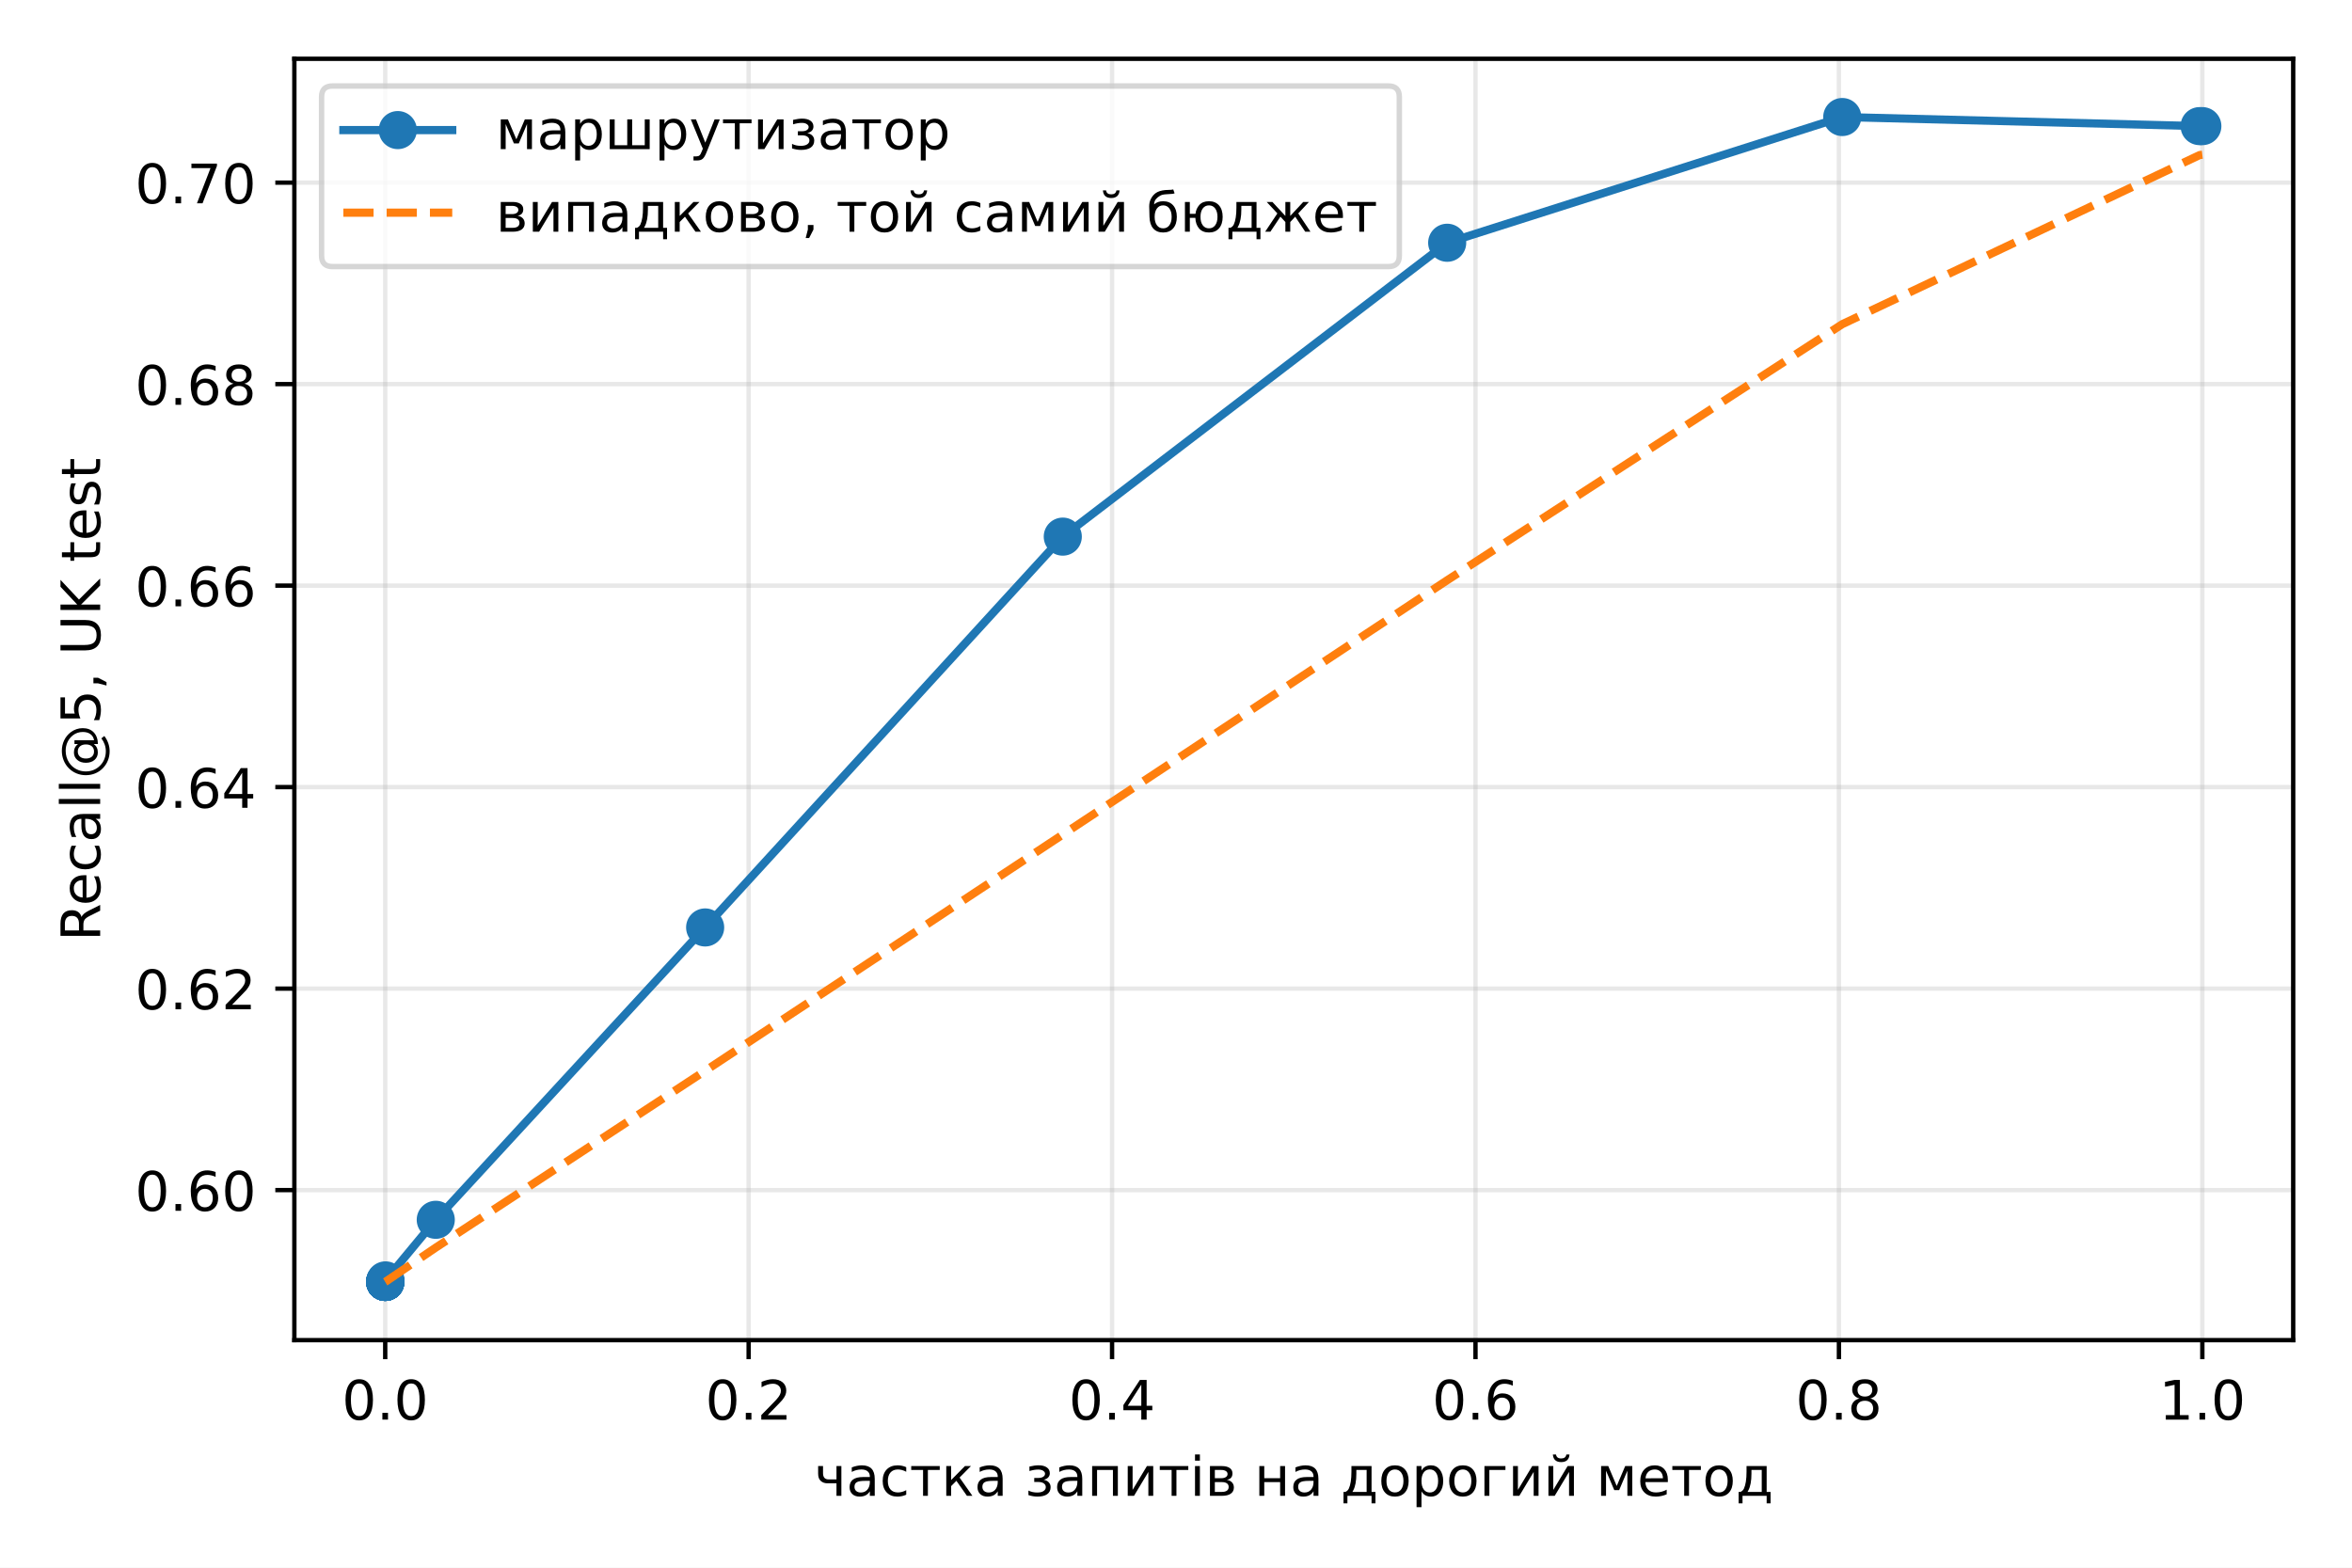
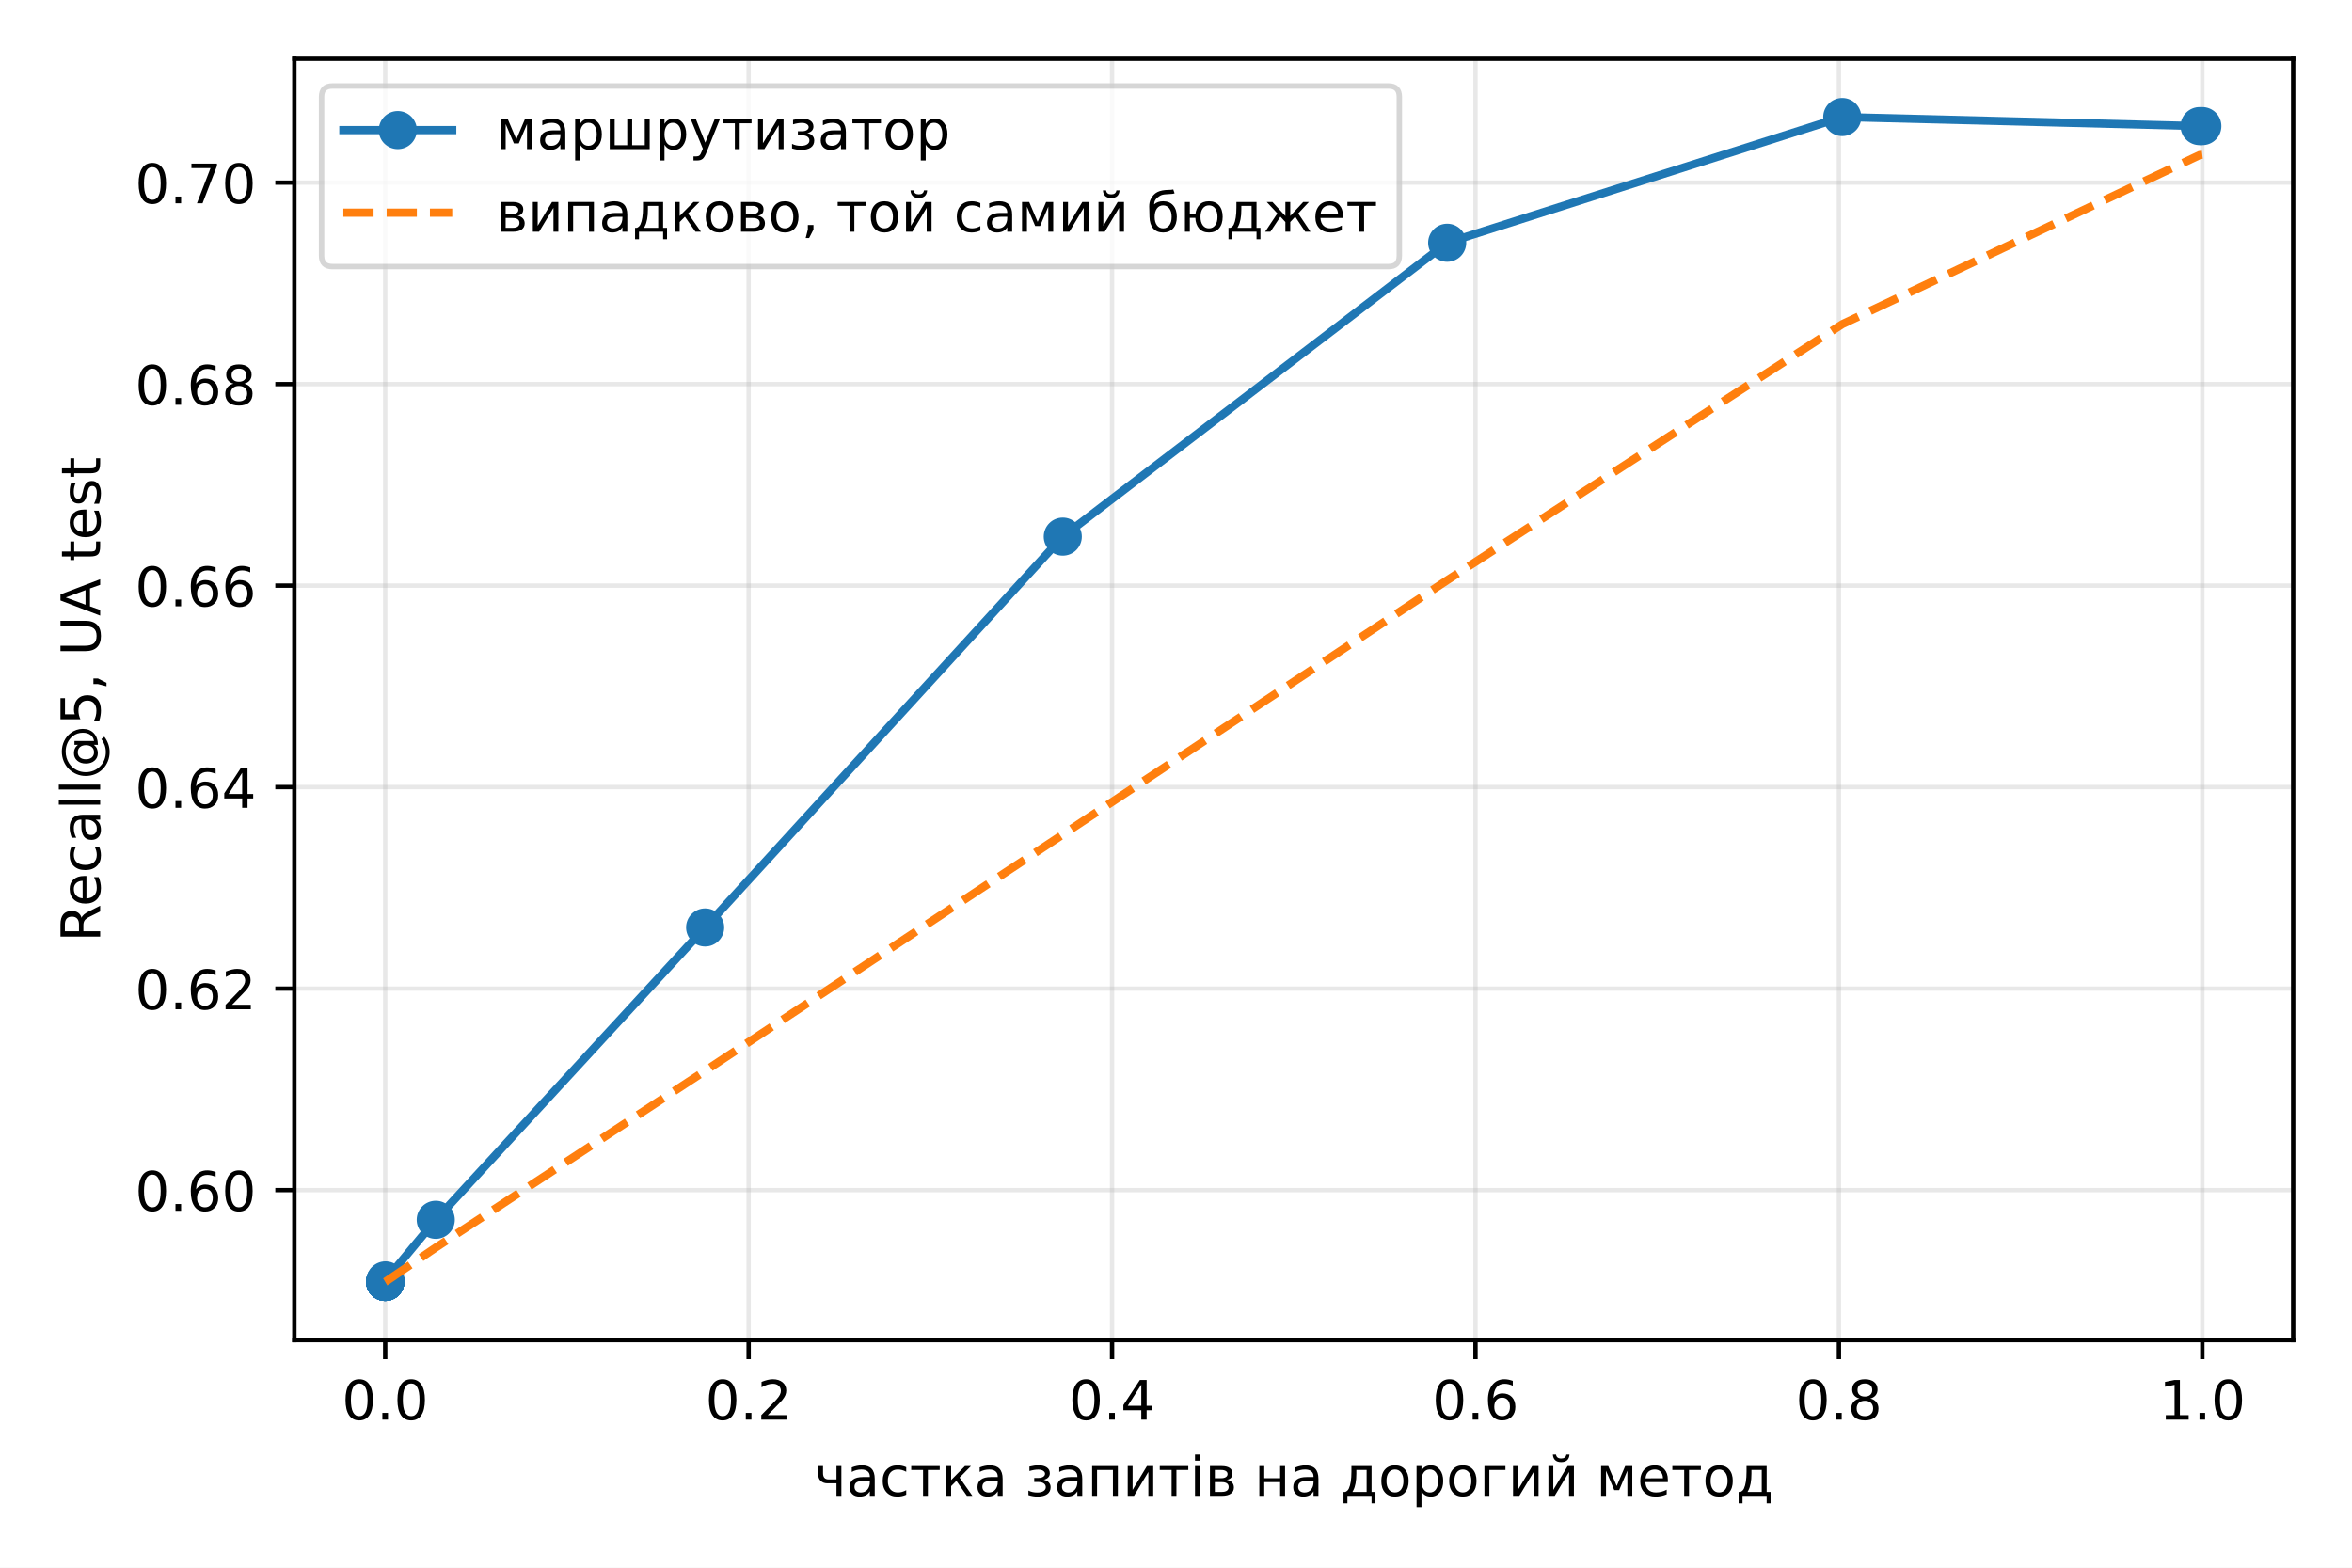
<svg xmlns="http://www.w3.org/2000/svg" xmlns:xlink="http://www.w3.org/1999/xlink" width="432pt" height="288pt" viewBox="0 0 432 288" version="1.1">
  <defs>
    <style type="text/css">*{stroke-linejoin: round; stroke-linecap: butt}</style>
  </defs>
  <g id="figure_1">
    <g id="patch_1">
      <path d="M 0 288  L 432 288  L 432 0  L 0 0  z " style="fill: #ffffff" />
    </g>
    <g id="axes_1">
      <g id="patch_2">
        <path d="M 54.066 246.199  L 421.2 246.199  L 421.2 10.8  L 54.066 10.8  z " style="fill: #ffffff" />
      </g>
      <g id="matplotlib.axis_1">
        <g id="xtick_1">
          <g id="line2d_1">
            <path d="M 70.754 246.199  L 70.754 10.8  " clip-path="url(#p69a5142512)" style="fill: none; stroke: #b0b0b0; stroke-opacity: 0.3; stroke-width: 0.8; stroke-linecap: square" />
          </g>
          <g id="line2d_2">
            <defs>
              <path id="m1c9b9817bc" d="M 0 0  L 0 3.5  " style="stroke: #000000; stroke-width: 0.8" />
            </defs>
            <g>
              <use xlink:href="#m1c9b9817bc" x="70.754" y="246.199" style="stroke: #000000; stroke-width: 0.8" />
            </g>
          </g>
          <g id="text_1">
            <g transform="translate(62.80273 260.7969) scale(0.1 -0.1)">
              <defs>
                <path id="DejaVuSans-13" d="M 2034 4250  Q 1547 4250 1301 3770  Q 1056 3291 1056 2328  Q 1056 1369 1301 889  Q 1547 409 2034 409  Q 2525 409 2770 889  Q 3016 1369 3016 2328  Q 3016 3291 2770 3770  Q 2525 4250 2034 4250  z M 2034 4750  Q 2819 4750 3233 4129  Q 3647 3509 3647 2328  Q 3647 1150 3233 529  Q 2819 -91 2034 -91  Q 1250 -91 836 529  Q 422 1150 422 2328  Q 422 3509 836 4129  Q 1250 4750 2034 4750  z " transform="scale(0.015625)" />
                <path id="DejaVuSans-11" d="M 684 794  L 1344 794  L 1344 0  L 684 0  L 684 794  z " transform="scale(0.015625)" />
              </defs>
              <use xlink:href="#DejaVuSans-13" />
              <use xlink:href="#DejaVuSans-11" transform="translate(63.625 0)" />
              <use xlink:href="#DejaVuSans-13" transform="translate(95.40625 0)" />
            </g>
          </g>
        </g>
        <g id="xtick_2">
          <g id="line2d_3">
            <path d="M 137.506 246.199  L 137.506 10.8  " clip-path="url(#p69a5142512)" style="fill: none; stroke: #b0b0b0; stroke-opacity: 0.3; stroke-width: 0.8; stroke-linecap: square" />
          </g>
          <g id="line2d_4">
            <g>
              <use xlink:href="#m1c9b9817bc" x="137.506" y="246.199" style="stroke: #000000; stroke-width: 0.8" />
            </g>
          </g>
          <g id="text_2">
            <g transform="translate(129.5543 260.7969) scale(0.1 -0.1)">
              <defs>
                <path id="DejaVuSans-15" d="M 1228 531  L 3431 531  L 3431 0  L 469 0  L 469 531  Q 828 903 1448 1529  Q 2069 2156 2228 2338  Q 2531 2678 2651 2914  Q 2772 3150 2772 3378  Q 2772 3750 2511 3984  Q 2250 4219 1831 4219  Q 1534 4219 1204 4116  Q 875 4013 500 3803  L 500 4441  Q 881 4594 1212 4672  Q 1544 4750 1819 4750  Q 2544 4750 2975 4387  Q 3406 4025 3406 3419  Q 3406 3131 3298 2873  Q 3191 2616 2906 2266  Q 2828 2175 2409 1742  Q 1991 1309 1228 531  z " transform="scale(0.015625)" />
              </defs>
              <use xlink:href="#DejaVuSans-13" />
              <use xlink:href="#DejaVuSans-11" transform="translate(63.625 0)" />
              <use xlink:href="#DejaVuSans-15" transform="translate(95.40625 0)" />
            </g>
          </g>
        </g>
        <g id="xtick_3">
          <g id="line2d_5">
            <path d="M 204.257 246.199  L 204.257 10.8  " clip-path="url(#p69a5142512)" style="fill: none; stroke: #b0b0b0; stroke-opacity: 0.3; stroke-width: 0.8; stroke-linecap: square" />
          </g>
          <g id="line2d_6">
            <g>
              <use xlink:href="#m1c9b9817bc" x="204.257" y="246.199" style="stroke: #000000; stroke-width: 0.8" />
            </g>
          </g>
          <g id="text_3">
            <g transform="translate(196.3059 260.7969) scale(0.1 -0.1)">
              <defs>
                <path id="DejaVuSans-17" d="M 2419 4116  L 825 1625  L 2419 1625  L 2419 4116  z M 2253 4666  L 3047 4666  L 3047 1625  L 3713 1625  L 3713 1100  L 3047 1100  L 3047 0  L 2419 0  L 2419 1100  L 313 1100  L 313 1709  L 2253 4666  z " transform="scale(0.015625)" />
              </defs>
              <use xlink:href="#DejaVuSans-13" />
              <use xlink:href="#DejaVuSans-11" transform="translate(63.625 0)" />
              <use xlink:href="#DejaVuSans-17" transform="translate(95.40625 0)" />
            </g>
          </g>
        </g>
        <g id="xtick_4">
          <g id="line2d_7">
            <path d="M 271.009 246.199  L 271.009 10.8  " clip-path="url(#p69a5142512)" style="fill: none; stroke: #b0b0b0; stroke-opacity: 0.3; stroke-width: 0.8; stroke-linecap: square" />
          </g>
          <g id="line2d_8">
            <g>
              <use xlink:href="#m1c9b9817bc" x="271.009" y="246.199" style="stroke: #000000; stroke-width: 0.8" />
            </g>
          </g>
          <g id="text_4">
            <g transform="translate(263.0574 260.7969) scale(0.1 -0.1)">
              <defs>
                <path id="DejaVuSans-19" d="M 2113 2584  Q 1688 2584 1439 2293  Q 1191 2003 1191 1497  Q 1191 994 1439 701  Q 1688 409 2113 409  Q 2538 409 2786 701  Q 3034 994 3034 1497  Q 3034 2003 2786 2293  Q 2538 2584 2113 2584  z M 3366 4563  L 3366 3988  Q 3128 4100 2886 4159  Q 2644 4219 2406 4219  Q 1781 4219 1451 3797  Q 1122 3375 1075 2522  Q 1259 2794 1537 2939  Q 1816 3084 2150 3084  Q 2853 3084 3261 2657  Q 3669 2231 3669 1497  Q 3669 778 3244 343  Q 2819 -91 2113 -91  Q 1303 -91 875 529  Q 447 1150 447 2328  Q 447 3434 972 4092  Q 1497 4750 2381 4750  Q 2619 4750 2861 4703  Q 3103 4656 3366 4563  z " transform="scale(0.015625)" />
              </defs>
              <use xlink:href="#DejaVuSans-13" />
              <use xlink:href="#DejaVuSans-11" transform="translate(63.625 0)" />
              <use xlink:href="#DejaVuSans-19" transform="translate(95.40625 0)" />
            </g>
          </g>
        </g>
        <g id="xtick_5">
          <g id="line2d_9">
            <path d="M 337.761 246.199  L 337.761 10.8  " clip-path="url(#p69a5142512)" style="fill: none; stroke: #b0b0b0; stroke-opacity: 0.3; stroke-width: 0.8; stroke-linecap: square" />
          </g>
          <g id="line2d_10">
            <g>
              <use xlink:href="#m1c9b9817bc" x="337.761" y="246.199" style="stroke: #000000; stroke-width: 0.8" />
            </g>
          </g>
          <g id="text_5">
            <g transform="translate(329.809 260.7969) scale(0.1 -0.1)">
              <defs>
                <path id="DejaVuSans-1b" d="M 2034 2216  Q 1584 2216 1326 1975  Q 1069 1734 1069 1313  Q 1069 891 1326 650  Q 1584 409 2034 409  Q 2484 409 2743 651  Q 3003 894 3003 1313  Q 3003 1734 2745 1975  Q 2488 2216 2034 2216  z M 1403 2484  Q 997 2584 770 2862  Q 544 3141 544 3541  Q 544 4100 942 4425  Q 1341 4750 2034 4750  Q 2731 4750 3128 4425  Q 3525 4100 3525 3541  Q 3525 3141 3298 2862  Q 3072 2584 2669 2484  Q 3125 2378 3379 2068  Q 3634 1759 3634 1313  Q 3634 634 3220 271  Q 2806 -91 2034 -91  Q 1263 -91 848 271  Q 434 634 434 1313  Q 434 1759 690 2068  Q 947 2378 1403 2484  z M 1172 3481  Q 1172 3119 1398 2916  Q 1625 2713 2034 2713  Q 2441 2713 2670 2916  Q 2900 3119 2900 3481  Q 2900 3844 2670 4047  Q 2441 4250 2034 4250  Q 1625 4250 1398 4047  Q 1172 3844 1172 3481  z " transform="scale(0.015625)" />
              </defs>
              <use xlink:href="#DejaVuSans-13" />
              <use xlink:href="#DejaVuSans-11" transform="translate(63.625 0)" />
              <use xlink:href="#DejaVuSans-1b" transform="translate(95.40625 0)" />
            </g>
          </g>
        </g>
        <g id="xtick_6">
          <g id="line2d_11">
            <path d="M 404.512 246.199  L 404.512 10.8  " clip-path="url(#p69a5142512)" style="fill: none; stroke: #b0b0b0; stroke-opacity: 0.3; stroke-width: 0.8; stroke-linecap: square" />
          </g>
          <g id="line2d_12">
            <g>
              <use xlink:href="#m1c9b9817bc" x="404.512" y="246.199" style="stroke: #000000; stroke-width: 0.8" />
            </g>
          </g>
          <g id="text_6">
            <g transform="translate(396.5605 260.7969) scale(0.1 -0.1)">
              <defs>
                <path id="DejaVuSans-14" d="M 794 531  L 1825 531  L 1825 4091  L 703 3866  L 703 4441  L 1819 4666  L 2450 4666  L 2450 531  L 3481 531  L 3481 0  L 794 0  L 794 531  z " transform="scale(0.015625)" />
              </defs>
              <use xlink:href="#DejaVuSans-14" />
              <use xlink:href="#DejaVuSans-11" transform="translate(63.625 0)" />
              <use xlink:href="#DejaVuSans-13" transform="translate(95.40625 0)" />
            </g>
          </g>
        </g>
        <g id="text_7">
          <g transform="translate(149.5379 274.7977) scale(0.1 -0.1)">
            <defs>
              <path id="DejaVuSans-3db" d="M 2625 0  L 2625 1472  L 1553 1472  Q 1075 1472 756 1769  Q 469 2038 469 2613  L 469 3500  L 1044 3500  L 1044 2666  Q 1044 2300 1206 2116  Q 1372 1931 1697 1931  L 2625 1931  L 2625 3500  L 3200 3500  L 3200 0  L 2625 0  z " transform="scale(0.015625)" />
              <path id="DejaVuSans-3c4" d="M 2194 1759  Q 1497 1759 1228 1600  Q 959 1441 959 1056  Q 959 750 1161 570  Q 1363 391 1709 391  Q 2188 391 2477 730  Q 2766 1069 2766 1631  L 2766 1759  L 2194 1759  z M 3341 1997  L 3341 0  L 2766 0  L 2766 531  Q 2569 213 2275 61  Q 1981 -91 1556 -91  Q 1019 -91 701 211  Q 384 513 384 1019  Q 384 1609 779 1909  Q 1175 2209 1959 2209  L 2766 2209  L 2766 2266  Q 2766 2663 2505 2880  Q 2244 3097 1772 3097  Q 1472 3097 1187 3025  Q 903 2953 641 2809  L 641 3341  Q 956 3463 1253 3523  Q 1550 3584 1831 3584  Q 2591 3584 2966 3190  Q 3341 2797 3341 1997  z " transform="scale(0.015625)" />
              <path id="DejaVuSans-3d5" d="M 3122 3366  L 3122 2828  Q 2878 2963 2633 3030  Q 2388 3097 2138 3097  Q 1578 3097 1268 2742  Q 959 2388 959 1747  Q 959 1106 1268 751  Q 1578 397 2138 397  Q 2388 397 2633 464  Q 2878 531 3122 666  L 3122 134  Q 2881 22 2623 -34  Q 2366 -91 2075 -91  Q 1284 -91 818 406  Q 353 903 353 1747  Q 353 2603 823 3093  Q 1294 3584 2113 3584  Q 2378 3584 2631 3529  Q 2884 3475 3122 3366  z " transform="scale(0.015625)" />
              <path id="DejaVuSans-3d6" d="M 188 3500  L 3541 3500  L 3541 3041  L 2147 3041  L 2147 0  L 1581 0  L 1581 3041  L 188 3041  L 188 3500  z " transform="scale(0.015625)" />
              <path id="DejaVuSans-3ce" d="M 581 3500  L 1153 3500  L 1153 1856  L 2775 3500  L 3481 3500  L 2144 2147  L 3653 0  L 3009 0  L 1769 1766  L 1153 1141  L 1153 0  L 581 0  L 581 3500  z " transform="scale(0.015625)" />
              <path id="DejaVuSans-3" transform="scale(0.015625)" />
              <path id="DejaVuSans-3cb" d="M 2206 1888  Q 2594 1813 2809 1584  Q 3025 1356 3025 1019  Q 3025 478 2622 193  Q 2219 -91 1475 -91  Q 1225 -91 961 -47  Q 697 -3 416 84  L 416 619  Q 638 503 903 445  Q 1169 388 1459 388  Q 1931 388 2195 563  Q 2459 738 2459 1019  Q 2459 1294 2225 1461  Q 1991 1628 1563 1628  L 1100 1628  L 1100 2103  L 1584 2103  Q 1947 2103 2158 2242  Q 2369 2381 2369 2600  Q 2369 2800 2151 2944  Q 1934 3088 1563 3088  Q 1341 3088 1089 3047  Q 838 3006 534 2916  L 534 3438  Q 841 3513 1106 3550  Q 1372 3588 1609 3588  Q 2222 3588 2576 3342  Q 2931 3097 2931 2656  Q 2931 2366 2743 2164  Q 2556 1963 2206 1888  z " transform="scale(0.015625)" />
              <path id="DejaVuSans-3d3" d="M 3603 3500  L 3603 0  L 3025 0  L 3025 3041  L 1159 3041  L 1159 0  L 581 0  L 581 3500  L 3603 3500  z " transform="scale(0.015625)" />
              <path id="DejaVuSans-3cc" d="M 3578 3500  L 3578 0  L 3006 0  L 3006 2809  L 1319 0  L 581 0  L 581 3500  L 1153 3500  L 1153 697  L 2838 3500  L 3578 3500  z " transform="scale(0.015625)" />
              <path id="DejaVuSans-3ea" d="M 603 3500  L 1178 3500  L 1178 0  L 603 0  L 603 3500  z M 603 4863  L 1178 4863  L 1178 4134  L 603 4134  L 603 4863  z " transform="scale(0.015625)" />
              <path id="DejaVuSans-3c6" d="M 1156 1613  L 1156 459  L 1975 459  Q 2369 459 2575 607  Q 2781 756 2781 1038  Q 2781 1319 2575 1466  Q 2369 1613 1975 1613  L 1156 1613  z M 1156 3041  L 1156 2072  L 1913 2072  Q 2238 2072 2444 2201  Q 2650 2331 2650 2563  Q 2650 2794 2444 2917  Q 2238 3041 1913 3041  L 1156 3041  z M 581 3500  L 1950 3500  Q 2566 3500 2897 3275  Q 3228 3050 3228 2634  Q 3228 2313 3059 2123  Q 2891 1934 2559 1888  Q 2956 1813 3175 1575  Q 3394 1338 3394 981  Q 3394 513 3033 256  Q 2672 0 2003 0  L 581 0  L 581 3500  z " transform="scale(0.015625)" />
              <path id="DejaVuSans-3d1" d="M 581 3500  L 1159 3500  L 1159 2072  L 3025 2072  L 3025 3500  L 3603 3500  L 3603 0  L 3025 0  L 3025 1613  L 1159 1613  L 1159 0  L 581 0  L 581 3500  z " transform="scale(0.015625)" />
              <path id="DejaVuSans-3c8" d="M 1384 459  L 3053 459  L 3053 3041  L 1844 3041  L 1844 2603  Q 1844 1316 1475 628  L 1384 459  z M 550 459  Q 834 584 959 850  Q 1266 1509 1266 2838  L 1266 3500  L 3631 3500  L 3631 459  L 4091 459  L 4091 -884  L 3631 -884  L 3631 0  L 794 0  L 794 -884  L 334 -884  L 334 459  L 550 459  z " transform="scale(0.015625)" />
              <path id="DejaVuSans-3d2" d="M 1959 3097  Q 1497 3097 1228 2736  Q 959 2375 959 1747  Q 959 1119 1226 758  Q 1494 397 1959 397  Q 2419 397 2687 759  Q 2956 1122 2956 1747  Q 2956 2369 2687 2733  Q 2419 3097 1959 3097  z M 1959 3584  Q 2709 3584 3137 3096  Q 3566 2609 3566 1747  Q 3566 888 3137 398  Q 2709 -91 1959 -91  Q 1206 -91 779 398  Q 353 888 353 1747  Q 353 2609 779 3096  Q 1206 3584 1959 3584  z " transform="scale(0.015625)" />
              <path id="DejaVuSans-3d4" d="M 1159 525  L 1159 -1331  L 581 -1331  L 581 3500  L 1159 3500  L 1159 2969  Q 1341 3281 1617 3432  Q 1894 3584 2278 3584  Q 2916 3584 3314 3078  Q 3713 2572 3713 1747  Q 3713 922 3314 415  Q 2916 -91 2278 -91  Q 1894 -91 1617 61  Q 1341 213 1159 525  z M 3116 1747  Q 3116 2381 2855 2742  Q 2594 3103 2138 3103  Q 1681 3103 1420 2742  Q 1159 2381 1159 1747  Q 1159 1113 1420 752  Q 1681 391 2138 391  Q 2594 391 2855 752  Q 3116 1113 3116 1747  z " transform="scale(0.015625)" />
              <path id="DejaVuSans-3c7" d="M 581 0  L 581 3500  L 3050 3500  L 3050 3041  L 1159 3041  L 1159 0  L 581 0  z " transform="scale(0.015625)" />
              <path id="DejaVuSans-3cd" d="M 3578 3500  L 3578 0  L 3006 0  L 3006 2809  L 1319 0  L 581 0  L 581 3500  L 1153 3500  L 1153 697  L 2838 3500  L 3578 3500  z M 1103 4862  L 1472 4862  Q 1506 4628 1657 4510  Q 1809 4393 2081 4393  Q 2350 4393 2500 4509  Q 2650 4625 2690 4862  L 3059 4862  Q 3028 4415 2781 4190  Q 2534 3965 2081 3965  Q 1628 3965 1381 4190  Q 1134 4415 1103 4862  z " transform="scale(0.015625)" />
              <path id="DejaVuSans-3d0" d="M 581 3500  L 1422 3500  L 2416 1156  L 3413 3500  L 4247 3500  L 4247 0  L 3669 0  L 3669 2950  L 2703 672  L 2128 672  L 1159 2950  L 1159 0  L 581 0  L 581 3500  z " transform="scale(0.015625)" />
              <path id="DejaVuSans-3c9" d="M 3597 1894  L 3597 1613  L 953 1613  Q 991 1019 1311 708  Q 1631 397 2203 397  Q 2534 397 2845 478  Q 3156 559 3463 722  L 3463 178  Q 3153 47 2828 -22  Q 2503 -91 2169 -91  Q 1331 -91 842 396  Q 353 884 353 1716  Q 353 2575 817 3079  Q 1281 3584 2069 3584  Q 2775 3584 3186 3129  Q 3597 2675 3597 1894  z M 3022 2063  Q 3016 2534 2758 2815  Q 2500 3097 2075 3097  Q 1594 3097 1305 2825  Q 1016 2553 972 2059  L 3022 2063  z " transform="scale(0.015625)" />
            </defs>
            <use xlink:href="#DejaVuSans-3db" />
            <use xlink:href="#DejaVuSans-3c4" transform="translate(59.07812 0)" />
            <use xlink:href="#DejaVuSans-3d5" transform="translate(120.3594 0)" />
            <use xlink:href="#DejaVuSans-3d6" transform="translate(175.3438 0)" />
            <use xlink:href="#DejaVuSans-3ce" transform="translate(233.5938 0)" />
            <use xlink:href="#DejaVuSans-3c4" transform="translate(294 0)" />
            <use xlink:href="#DejaVuSans-3" transform="translate(355.2812 0)" />
            <use xlink:href="#DejaVuSans-3cb" transform="translate(387.0625 0)" />
            <use xlink:href="#DejaVuSans-3c4" transform="translate(440.2344 0)" />
            <use xlink:href="#DejaVuSans-3d3" transform="translate(501.5156 0)" />
            <use xlink:href="#DejaVuSans-3cc" transform="translate(566.8906 0)" />
            <use xlink:href="#DejaVuSans-3d6" transform="translate(631.875 0)" />
            <use xlink:href="#DejaVuSans-3ea" transform="translate(690.125 0)" />
            <use xlink:href="#DejaVuSans-3c6" transform="translate(717.9062 0)" />
            <use xlink:href="#DejaVuSans-3" transform="translate(776.8438 0)" />
            <use xlink:href="#DejaVuSans-3d1" transform="translate(808.625 0)" />
            <use xlink:href="#DejaVuSans-3c4" transform="translate(874 0)" />
            <use xlink:href="#DejaVuSans-3" transform="translate(935.2812 0)" />
            <use xlink:href="#DejaVuSans-3c8" transform="translate(967.0625 0)" />
            <use xlink:href="#DejaVuSans-3d2" transform="translate(1036.203 0)" />
            <use xlink:href="#DejaVuSans-3d4" transform="translate(1097.391 0)" />
            <use xlink:href="#DejaVuSans-3d2" transform="translate(1160.875 0)" />
            <use xlink:href="#DejaVuSans-3c7" transform="translate(1222.062 0)" />
            <use xlink:href="#DejaVuSans-3cc" transform="translate(1274.609 0)" />
            <use xlink:href="#DejaVuSans-3cd" transform="translate(1339.594 0)" />
            <use xlink:href="#DejaVuSans-3" transform="translate(1404.578 0)" />
            <use xlink:href="#DejaVuSans-3d0" transform="translate(1436.359 0)" />
            <use xlink:href="#DejaVuSans-3c9" transform="translate(1511.797 0)" />
            <use xlink:href="#DejaVuSans-3d6" transform="translate(1573.328 0)" />
            <use xlink:href="#DejaVuSans-3d2" transform="translate(1631.578 0)" />
            <use xlink:href="#DejaVuSans-3c8" transform="translate(1692.766 0)" />
          </g>
        </g>
      </g>
      <g id="matplotlib.axis_2">
        <g id="ytick_1">
          <g id="line2d_13">
            <path d="M 54.066 218.635  L 421.2 218.635  " clip-path="url(#p69a5142512)" style="fill: none; stroke: #b0b0b0; stroke-opacity: 0.3; stroke-width: 0.8; stroke-linecap: square" />
          </g>
          <g id="line2d_14">
            <defs>
              <path id="m3e40344715" d="M 0 0  L -3.5 0  " style="stroke: #000000; stroke-width: 0.8" />
            </defs>
            <g>
              <use xlink:href="#m3e40344715" x="54.066" y="218.635" style="stroke: #000000; stroke-width: 0.8" />
            </g>
          </g>
          <g id="text_8">
            <g transform="translate(24.80078 222.4342) scale(0.1 -0.1)">
              <use xlink:href="#DejaVuSans-13" />
              <use xlink:href="#DejaVuSans-11" transform="translate(63.625 0)" />
              <use xlink:href="#DejaVuSans-19" transform="translate(95.40625 0)" />
              <use xlink:href="#DejaVuSans-13" transform="translate(159.0312 0)" />
            </g>
          </g>
        </g>
        <g id="ytick_2">
          <g id="line2d_15">
            <path d="M 54.066 181.618  L 421.2 181.618  " clip-path="url(#p69a5142512)" style="fill: none; stroke: #b0b0b0; stroke-opacity: 0.3; stroke-width: 0.8; stroke-linecap: square" />
          </g>
          <g id="line2d_16">
            <g>
              <use xlink:href="#m3e40344715" x="54.066" y="181.618" style="stroke: #000000; stroke-width: 0.8" />
            </g>
          </g>
          <g id="text_9">
            <g transform="translate(24.80078 185.417) scale(0.1 -0.1)">
              <use xlink:href="#DejaVuSans-13" />
              <use xlink:href="#DejaVuSans-11" transform="translate(63.625 0)" />
              <use xlink:href="#DejaVuSans-19" transform="translate(95.40625 0)" />
              <use xlink:href="#DejaVuSans-15" transform="translate(159.0312 0)" />
            </g>
          </g>
        </g>
        <g id="ytick_3">
          <g id="line2d_17">
            <path d="M 54.066 144.601  L 421.2 144.601  " clip-path="url(#p69a5142512)" style="fill: none; stroke: #b0b0b0; stroke-opacity: 0.3; stroke-width: 0.8; stroke-linecap: square" />
          </g>
          <g id="line2d_18">
            <g>
              <use xlink:href="#m3e40344715" x="54.066" y="144.601" style="stroke: #000000; stroke-width: 0.8" />
            </g>
          </g>
          <g id="text_10">
            <g transform="translate(24.80078 148.3999) scale(0.1 -0.1)">
              <use xlink:href="#DejaVuSans-13" />
              <use xlink:href="#DejaVuSans-11" transform="translate(63.625 0)" />
              <use xlink:href="#DejaVuSans-19" transform="translate(95.40625 0)" />
              <use xlink:href="#DejaVuSans-17" transform="translate(159.0312 0)" />
            </g>
          </g>
        </g>
        <g id="ytick_4">
          <g id="line2d_19">
            <path d="M 54.066 107.584  L 421.2 107.584  " clip-path="url(#p69a5142512)" style="fill: none; stroke: #b0b0b0; stroke-opacity: 0.3; stroke-width: 0.8; stroke-linecap: square" />
          </g>
          <g id="line2d_20">
            <g>
              <use xlink:href="#m3e40344715" x="54.066" y="107.584" style="stroke: #000000; stroke-width: 0.8" />
            </g>
          </g>
          <g id="text_11">
            <g transform="translate(24.80078 111.3827) scale(0.1 -0.1)">
              <use xlink:href="#DejaVuSans-13" />
              <use xlink:href="#DejaVuSans-11" transform="translate(63.625 0)" />
              <use xlink:href="#DejaVuSans-19" transform="translate(95.40625 0)" />
              <use xlink:href="#DejaVuSans-19" transform="translate(159.0312 0)" />
            </g>
          </g>
        </g>
        <g id="ytick_5">
          <g id="line2d_21">
            <path d="M 54.066 70.567  L 421.2 70.567  " clip-path="url(#p69a5142512)" style="fill: none; stroke: #b0b0b0; stroke-opacity: 0.3; stroke-width: 0.8; stroke-linecap: square" />
          </g>
          <g id="line2d_22">
            <g>
              <use xlink:href="#m3e40344715" x="54.066" y="70.567" style="stroke: #000000; stroke-width: 0.8" />
            </g>
          </g>
          <g id="text_12">
            <g transform="translate(24.80078 74.36557) scale(0.1 -0.1)">
              <use xlink:href="#DejaVuSans-13" />
              <use xlink:href="#DejaVuSans-11" transform="translate(63.625 0)" />
              <use xlink:href="#DejaVuSans-19" transform="translate(95.40625 0)" />
              <use xlink:href="#DejaVuSans-1b" transform="translate(159.0312 0)" />
            </g>
          </g>
        </g>
        <g id="ytick_6">
          <g id="line2d_23">
            <path d="M 54.066 33.55  L 421.2 33.55  " clip-path="url(#p69a5142512)" style="fill: none; stroke: #b0b0b0; stroke-opacity: 0.3; stroke-width: 0.8; stroke-linecap: square" />
          </g>
          <g id="line2d_24">
            <g>
              <use xlink:href="#m3e40344715" x="54.066" y="33.55" style="stroke: #000000; stroke-width: 0.8" />
            </g>
          </g>
          <g id="text_13">
            <g transform="translate(24.80078 37.34843) scale(0.1 -0.1)">
              <defs>
                <path id="DejaVuSans-1a" d="M 525 4666  L 3525 4666  L 3525 4397  L 1831 0  L 1172 0  L 2766 4134  L 525 4134  L 525 4666  z " transform="scale(0.015625)" />
              </defs>
              <use xlink:href="#DejaVuSans-13" />
              <use xlink:href="#DejaVuSans-11" transform="translate(63.625 0)" />
              <use xlink:href="#DejaVuSans-1a" transform="translate(95.40625 0)" />
              <use xlink:href="#DejaVuSans-13" transform="translate(159.0312 0)" />
            </g>
          </g>
        </g>
        <g id="text_14">
-           <g transform="translate(18.39844 172.9059) rotate(-90) scale(0.1 -0.1)">
+           <g transform="translate(18.39844 173.0473) rotate(-90) scale(0.1 -0.1)">
            <defs>
              <path id="DejaVuSans-35" d="M 2841 2188  Q 3044 2119 3236 1894  Q 3428 1669 3622 1275  L 4263 0  L 3584 0  L 2988 1197  Q 2756 1666 2539 1819  Q 2322 1972 1947 1972  L 1259 1972  L 1259 0  L 628 0  L 628 4666  L 2053 4666  Q 2853 4666 3247 4331  Q 3641 3997 3641 3322  Q 3641 2881 3436 2590  Q 3231 2300 2841 2188  z M 1259 4147  L 1259 2491  L 2053 2491  Q 2509 2491 2742 2702  Q 2975 2913 2975 3322  Q 2975 3731 2742 3939  Q 2509 4147 2053 4147  L 1259 4147  z " transform="scale(0.015625)" />
              <path id="DejaVuSans-48" d="M 3597 1894  L 3597 1613  L 953 1613  Q 991 1019 1311 708  Q 1631 397 2203 397  Q 2534 397 2845 478  Q 3156 559 3463 722  L 3463 178  Q 3153 47 2828 -22  Q 2503 -91 2169 -91  Q 1331 -91 842 396  Q 353 884 353 1716  Q 353 2575 817 3079  Q 1281 3584 2069 3584  Q 2775 3584 3186 3129  Q 3597 2675 3597 1894  z M 3022 2063  Q 3016 2534 2758 2815  Q 2500 3097 2075 3097  Q 1594 3097 1305 2825  Q 1016 2553 972 2059  L 3022 2063  z " transform="scale(0.015625)" />
              <path id="DejaVuSans-46" d="M 3122 3366  L 3122 2828  Q 2878 2963 2633 3030  Q 2388 3097 2138 3097  Q 1578 3097 1268 2742  Q 959 2388 959 1747  Q 959 1106 1268 751  Q 1578 397 2138 397  Q 2388 397 2633 464  Q 2878 531 3122 666  L 3122 134  Q 2881 22 2623 -34  Q 2366 -91 2075 -91  Q 1284 -91 818 406  Q 353 903 353 1747  Q 353 2603 823 3093  Q 1294 3584 2113 3584  Q 2378 3584 2631 3529  Q 2884 3475 3122 3366  z " transform="scale(0.015625)" />
              <path id="DejaVuSans-44" d="M 2194 1759  Q 1497 1759 1228 1600  Q 959 1441 959 1056  Q 959 750 1161 570  Q 1363 391 1709 391  Q 2188 391 2477 730  Q 2766 1069 2766 1631  L 2766 1759  L 2194 1759  z M 3341 1997  L 3341 0  L 2766 0  L 2766 531  Q 2569 213 2275 61  Q 1981 -91 1556 -91  Q 1019 -91 701 211  Q 384 513 384 1019  Q 384 1609 779 1909  Q 1175 2209 1959 2209  L 2766 2209  L 2766 2266  Q 2766 2663 2505 2880  Q 2244 3097 1772 3097  Q 1472 3097 1187 3025  Q 903 2953 641 2809  L 641 3341  Q 956 3463 1253 3523  Q 1550 3584 1831 3584  Q 2591 3584 2966 3190  Q 3341 2797 3341 1997  z " transform="scale(0.015625)" />
              <path id="DejaVuSans-4f" d="M 603 4863  L 1178 4863  L 1178 0  L 603 0  L 603 4863  z " transform="scale(0.015625)" />
              <path id="DejaVuSans-23" d="M 2381 1678  Q 2381 1231 2603 976  Q 2825 722 3213 722  Q 3597 722 3817 978  Q 4038 1234 4038 1678  Q 4038 2116 3813 2373  Q 3588 2631 3206 2631  Q 2828 2631 2604 2375  Q 2381 2119 2381 1678  z M 4084 744  Q 3897 503 3655 389  Q 3413 275 3091 275  Q 2553 275 2217 664  Q 1881 1053 1881 1678  Q 1881 2303 2218 2693  Q 2556 3084 3091 3084  Q 3413 3084 3656 2967  Q 3900 2850 4084 2613  L 4084 3022  L 4531 3022  L 4531 722  Q 4988 791 5245 1139  Q 5503 1488 5503 2041  Q 5503 2375 5404 2669  Q 5306 2963 5106 3213  Q 4781 3622 4314 3839  Q 3847 4056 3297 4056  Q 2913 4056 2559 3954  Q 2206 3853 1906 3653  Q 1416 3334 1139 2817  Q 863 2300 863 1697  Q 863 1200 1042 765  Q 1222 331 1563 0  Q 1891 -325 2322 -495  Q 2753 -666 3244 -666  Q 3647 -666 4036 -530  Q 4425 -394 4750 -141  L 5031 -488  Q 4641 -791 4180 -952  Q 3719 -1113 3244 -1113  Q 2666 -1113 2153 -908  Q 1641 -703 1241 -313  Q 841 78 631 592  Q 422 1106 422 1697  Q 422 2266 634 2781  Q 847 3297 1241 3688  Q 1644 4084 2172 4295  Q 2700 4506 3291 4506  Q 3953 4506 4520 4234  Q 5088 3963 5472 3463  Q 5706 3156 5829 2797  Q 5953 2438 5953 2053  Q 5953 1231 5456 756  Q 4959 281 4084 263  L 4084 744  z " transform="scale(0.015625)" />
              <path id="DejaVuSans-18" d="M 691 4666  L 3169 4666  L 3169 4134  L 1269 4134  L 1269 2991  Q 1406 3038 1543 3061  Q 1681 3084 1819 3084  Q 2600 3084 3056 2656  Q 3513 2228 3513 1497  Q 3513 744 3044 326  Q 2575 -91 1722 -91  Q 1428 -91 1123 -41  Q 819 9 494 109  L 494 744  Q 775 591 1075 516  Q 1375 441 1709 441  Q 2250 441 2565 725  Q 2881 1009 2881 1497  Q 2881 1984 2565 2268  Q 2250 2553 1709 2553  Q 1456 2553 1204 2497  Q 953 2441 691 2322  L 691 4666  z " transform="scale(0.015625)" />
              <path id="DejaVuSans-f" d="M 750 794  L 1409 794  L 1409 256  L 897 -744  L 494 -744  L 750 256  L 750 794  z " transform="scale(0.015625)" />
              <path id="DejaVuSans-38" d="M 556 4666  L 1191 4666  L 1191 1831  Q 1191 1081 1462 751  Q 1734 422 2344 422  Q 2950 422 3222 751  Q 3494 1081 3494 1831  L 3494 4666  L 4128 4666  L 4128 1753  Q 4128 841 3676 375  Q 3225 -91 2344 -91  Q 1459 -91 1007 375  Q 556 841 556 1753  L 556 4666  z " transform="scale(0.015625)" />
-               <path id="DejaVuSans-2e" d="M 628 4666  L 1259 4666  L 1259 2694  L 3353 4666  L 4166 4666  L 1850 2491  L 4331 0  L 3500 0  L 1259 2247  L 1259 0  L 628 0  L 628 4666  z " transform="scale(0.015625)" />
+               <path id="DejaVuSans-24" d="M 2188 4044  L 1331 1722  L 3047 1722  L 2188 4044  z M 1831 4666  L 2547 4666  L 4325 0  L 3669 0  L 3244 1197  L 1141 1197  L 716 0  L 50 0  L 1831 4666  z " transform="scale(0.015625)" />
              <path id="DejaVuSans-57" d="M 1172 4494  L 1172 3500  L 2356 3500  L 2356 3053  L 1172 3053  L 1172 1153  Q 1172 725 1289 603  Q 1406 481 1766 481  L 2356 481  L 2356 0  L 1766 0  Q 1100 0 847 248  Q 594 497 594 1153  L 594 3053  L 172 3053  L 172 3500  L 594 3500  L 594 4494  L 1172 4494  z " transform="scale(0.015625)" />
              <path id="DejaVuSans-56" d="M 2834 3397  L 2834 2853  Q 2591 2978 2328 3040  Q 2066 3103 1784 3103  Q 1356 3103 1142 2972  Q 928 2841 928 2578  Q 928 2378 1081 2264  Q 1234 2150 1697 2047  L 1894 2003  Q 2506 1872 2764 1633  Q 3022 1394 3022 966  Q 3022 478 2636 193  Q 2250 -91 1575 -91  Q 1294 -91 989 -36  Q 684 19 347 128  L 347 722  Q 666 556 975 473  Q 1284 391 1588 391  Q 1994 391 2212 530  Q 2431 669 2431 922  Q 2431 1156 2273 1281  Q 2116 1406 1581 1522  L 1381 1569  Q 847 1681 609 1914  Q 372 2147 372 2553  Q 372 3047 722 3315  Q 1072 3584 1716 3584  Q 2034 3584 2315 3537  Q 2597 3491 2834 3397  z " transform="scale(0.015625)" />
            </defs>
            <use xlink:href="#DejaVuSans-35" />
            <use xlink:href="#DejaVuSans-48" transform="translate(65 0)" />
            <use xlink:href="#DejaVuSans-46" transform="translate(126.5312 0)" />
            <use xlink:href="#DejaVuSans-44" transform="translate(181.5156 0)" />
            <use xlink:href="#DejaVuSans-4f" transform="translate(242.7969 0)" />
            <use xlink:href="#DejaVuSans-4f" transform="translate(270.5781 0)" />
            <use xlink:href="#DejaVuSans-23" transform="translate(298.3594 0)" />
            <use xlink:href="#DejaVuSans-18" transform="translate(398.3594 0)" />
            <use xlink:href="#DejaVuSans-f" transform="translate(461.9844 0)" />
            <use xlink:href="#DejaVuSans-3" transform="translate(493.7656 0)" />
            <use xlink:href="#DejaVuSans-38" transform="translate(525.5469 0)" />
-             <use xlink:href="#DejaVuSans-2e" transform="translate(598.7344 0)" />
-             <use xlink:href="#DejaVuSans-3" transform="translate(664.3125 0)" />
-             <use xlink:href="#DejaVuSans-57" transform="translate(696.0938 0)" />
-             <use xlink:href="#DejaVuSans-48" transform="translate(735.2969 0)" />
-             <use xlink:href="#DejaVuSans-56" transform="translate(796.8281 0)" />
-             <use xlink:href="#DejaVuSans-57" transform="translate(848.9219 0)" />
+             <use xlink:href="#DejaVuSans-24" transform="translate(598.7344 0)" />
+             <use xlink:href="#DejaVuSans-3" transform="translate(667.1406 0)" />
+             <use xlink:href="#DejaVuSans-57" transform="translate(698.9219 0)" />
+             <use xlink:href="#DejaVuSans-48" transform="translate(738.125 0)" />
+             <use xlink:href="#DejaVuSans-56" transform="translate(799.6562 0)" />
+             <use xlink:href="#DejaVuSans-57" transform="translate(851.75 0)" />
          </g>
        </g>
      </g>
      <g id="line2d_25">
        <path d="M 70.754 235.499  L 70.754 235.499  L 70.754 235.499  L 70.754 235.499  L 70.754 235.499  L 70.754 235.499  L 70.754 235.499  L 70.754 235.499  L 70.754 235.499  L 70.754 235.499  L 70.754 235.499  L 70.754 235.499  L 70.754 235.499  L 70.804 235.221  L 80.038 224.09  L 129.517 170.381  L 195.205 98.584  L 265.81 44.597  L 338.373 21.5  L 404.01 23.17  L 404.512 23.17  " clip-path="url(#p69a5142512)" style="fill: none; stroke: #1f77b4; stroke-width: 1.5; stroke-linecap: square" />
        <defs>
          <path id="m41d929b57f" d="M 0 3  C 0.796 3 1.559 2.684 2.121 2.121  C 2.684 1.559 3 0.796 3 0  C 3 -0.796 2.684 -1.559 2.121 -2.121  C 1.559 -2.684 0.796 -3 0 -3  C -0.796 -3 -1.559 -2.684 -2.121 -2.121  C -2.684 -1.559 -3 -0.796 -3 0  C -3 0.796 -2.684 1.559 -2.121 2.121  C -1.559 2.684 -0.796 3 0 3  z " style="stroke: #1f77b4" />
        </defs>
        <g clip-path="url(#p69a5142512)">
          <use xlink:href="#m41d929b57f" x="70.754" y="235.499" style="fill: #1f77b4; stroke: #1f77b4" />
          <use xlink:href="#m41d929b57f" x="70.754" y="235.499" style="fill: #1f77b4; stroke: #1f77b4" />
          <use xlink:href="#m41d929b57f" x="70.754" y="235.499" style="fill: #1f77b4; stroke: #1f77b4" />
          <use xlink:href="#m41d929b57f" x="70.754" y="235.499" style="fill: #1f77b4; stroke: #1f77b4" />
          <use xlink:href="#m41d929b57f" x="70.754" y="235.499" style="fill: #1f77b4; stroke: #1f77b4" />
          <use xlink:href="#m41d929b57f" x="70.754" y="235.499" style="fill: #1f77b4; stroke: #1f77b4" />
          <use xlink:href="#m41d929b57f" x="70.754" y="235.499" style="fill: #1f77b4; stroke: #1f77b4" />
          <use xlink:href="#m41d929b57f" x="70.754" y="235.499" style="fill: #1f77b4; stroke: #1f77b4" />
          <use xlink:href="#m41d929b57f" x="70.754" y="235.499" style="fill: #1f77b4; stroke: #1f77b4" />
          <use xlink:href="#m41d929b57f" x="70.754" y="235.499" style="fill: #1f77b4; stroke: #1f77b4" />
          <use xlink:href="#m41d929b57f" x="70.754" y="235.499" style="fill: #1f77b4; stroke: #1f77b4" />
          <use xlink:href="#m41d929b57f" x="70.754" y="235.499" style="fill: #1f77b4; stroke: #1f77b4" />
          <use xlink:href="#m41d929b57f" x="70.754" y="235.499" style="fill: #1f77b4; stroke: #1f77b4" />
          <use xlink:href="#m41d929b57f" x="70.804" y="235.221" style="fill: #1f77b4; stroke: #1f77b4" />
          <use xlink:href="#m41d929b57f" x="80.038" y="224.09" style="fill: #1f77b4; stroke: #1f77b4" />
          <use xlink:href="#m41d929b57f" x="129.517" y="170.381" style="fill: #1f77b4; stroke: #1f77b4" />
          <use xlink:href="#m41d929b57f" x="195.205" y="98.584" style="fill: #1f77b4; stroke: #1f77b4" />
          <use xlink:href="#m41d929b57f" x="265.81" y="44.597" style="fill: #1f77b4; stroke: #1f77b4" />
          <use xlink:href="#m41d929b57f" x="338.373" y="21.5" style="fill: #1f77b4; stroke: #1f77b4" />
          <use xlink:href="#m41d929b57f" x="404.01" y="23.17" style="fill: #1f77b4; stroke: #1f77b4" />
          <use xlink:href="#m41d929b57f" x="404.512" y="23.17" style="fill: #1f77b4; stroke: #1f77b4" />
        </g>
      </g>
      <g id="line2d_26">
        <path d="M 70.754 235.499  L 70.754 235.499  L 70.754 235.499  L 70.754 235.499  L 70.754 235.499  L 70.754 235.499  L 70.754 235.499  L 70.754 235.499  L 70.754 235.499  L 70.754 235.499  L 70.754 235.499  L 70.754 235.499  L 70.754 235.499  L 70.804 235.469  L 80.038 229.197  L 129.517 196.722  L 195.205 153.318  L 265.81 106.594  L 338.373 59.555  L 404.01 28.489  L 404.512 28.43  " clip-path="url(#p69a5142512)" style="fill: none; stroke-dasharray: 5.55,2.4; stroke-dashoffset: 0; stroke: #ff7f0e; stroke-width: 1.5" />
      </g>
      <g id="patch_3">
        <path d="M 54.066 246.199  L 54.066 10.8  " style="fill: none; stroke: #000000; stroke-width: 0.8; stroke-linejoin: miter; stroke-linecap: square" />
      </g>
      <g id="patch_4">
        <path d="M 421.2 246.199  L 421.2 10.8  " style="fill: none; stroke: #000000; stroke-width: 0.8; stroke-linejoin: miter; stroke-linecap: square" />
      </g>
      <g id="patch_5">
        <path d="M 54.066 246.199  L 421.2 246.199  " style="fill: none; stroke: #000000; stroke-width: 0.8; stroke-linejoin: miter; stroke-linecap: square" />
      </g>
      <g id="patch_6">
        <path d="M 54.066 10.8  L 421.2 10.8  " style="fill: none; stroke: #000000; stroke-width: 0.8; stroke-linejoin: miter; stroke-linecap: square" />
      </g>
      <g id="legend_1">
        <g id="patch_7">
          <path d="M 61.066 48.972  L 255.02 48.972  Q 257.02 48.972 257.02 46.972  L 257.02 17.8  Q 257.02 15.8 255.02 15.8  L 61.066 15.8  Q 59.066 15.8 59.066 17.8  L 59.066 46.972  Q 59.066 48.972 61.066 48.972  z " style="fill: #ffffff; opacity: 0.8; stroke: #cccccc; stroke-linejoin: miter" />
        </g>
        <g id="line2d_27">
          <path d="M 63.066 23.898  L 73.066 23.898  L 83.066 23.898  " style="fill: none; stroke: #1f77b4; stroke-width: 1.5; stroke-linecap: square" />
          <g>
            <use xlink:href="#m41d929b57f" x="73.066" y="23.898" style="fill: #1f77b4; stroke: #1f77b4" />
          </g>
        </g>
        <g id="text_15">
          <g transform="translate(91.06641 27.39844) scale(0.1 -0.1)">
            <defs>
              <path id="DejaVuSans-3dc" d="M 3216 459  L 4697 459  L 4697 3500  L 5275 3500  L 5275 0  L 581 0  L 581 3500  L 1159 3500  L 1159 459  L 2638 459  L 2638 3500  L 3216 3500  L 3216 459  z " transform="scale(0.015625)" />
              <path id="DejaVuSans-3d7" d="M 2059 -325  Q 1816 -950 1584 -1140  Q 1353 -1331 966 -1331  L 506 -1331  L 506 -850  L 844 -850  Q 1081 -850 1212 -737  Q 1344 -625 1503 -206  L 1606 56  L 191 3500  L 800 3500  L 1894 763  L 2988 3500  L 3597 3500  L 2059 -325  z " transform="scale(0.015625)" />
            </defs>
            <use xlink:href="#DejaVuSans-3d0" />
            <use xlink:href="#DejaVuSans-3c4" transform="translate(75.4375 0)" />
            <use xlink:href="#DejaVuSans-3d4" transform="translate(136.7188 0)" />
            <use xlink:href="#DejaVuSans-3dc" transform="translate(200.2031 0)" />
            <use xlink:href="#DejaVuSans-3d4" transform="translate(291.7031 0)" />
            <use xlink:href="#DejaVuSans-3d7" transform="translate(355.1875 0)" />
            <use xlink:href="#DejaVuSans-3d6" transform="translate(414.375 0)" />
            <use xlink:href="#DejaVuSans-3cc" transform="translate(472.625 0)" />
            <use xlink:href="#DejaVuSans-3cb" transform="translate(537.6094 0)" />
            <use xlink:href="#DejaVuSans-3c4" transform="translate(590.7812 0)" />
            <use xlink:href="#DejaVuSans-3d6" transform="translate(652.0625 0)" />
            <use xlink:href="#DejaVuSans-3d2" transform="translate(710.3125 0)" />
            <use xlink:href="#DejaVuSans-3d4" transform="translate(771.5 0)" />
          </g>
        </g>
        <g id="line2d_28">
          <path d="M 63.066 39.07  L 73.066 39.07  L 83.066 39.07  " style="fill: none; stroke-dasharray: 5.55,2.4; stroke-dashoffset: 0; stroke: #ff7f0e; stroke-width: 1.5" />
        </g>
        <g id="text_16">
          <g transform="translate(91.06641 42.56953) scale(0.1 -0.1)">
            <defs>
              <path id="DejaVuSans-3c5" d="M 1991 3584  Q 2741 3584 3169 3096  Q 3597 2609 3597 1747  Q 3597 888 3169 398  Q 2741 -91 1991 -91  Q 1238 -91 822 384  Q 406 859 384 1747  L 366 2463  Q 350 2834 350 2963  Q 350 3463 531 3831  Q 816 4409 1308 4659  Q 1800 4909 2625 4916  Q 3006 4919 3175 4972  L 3334 4516  Q 3181 4453 3041 4450  L 2259 4397  Q 1866 4369 1628 4231  Q 1006 3866 947 3388  L 925 3213  Q 1331 3584 1991 3584  z M 1991 3097  Q 1528 3097 1259 2736  Q 991 2375 991 1747  Q 991 1119 1258 758  Q 1525 397 1991 397  Q 2450 397 2719 759  Q 2988 1122 2988 1747  Q 2988 2369 2719 2733  Q 2450 3097 1991 3097  z " transform="scale(0.015625)" />
              <path id="DejaVuSans-3e2" d="M 3431 3097  Q 2969 3097 2700 2736  Q 2431 2375 2431 1747  Q 2431 1119 2698 758  Q 2966 397 3431 397  Q 3891 397 4159 759  Q 4428 1122 4428 1747  Q 4428 2369 4159 2733  Q 3891 3097 3431 3097  z M 1844 2103  Q 1903 2697 2292 3140  Q 2681 3584 3431 3584  Q 4181 3584 4609 3096  Q 5038 2609 5038 1747  Q 5038 888 4609 398  Q 4181 -91 3431 -91  Q 2678 -91 2267 381  Q 1856 853 1828 1628  L 1178 1628  L 1178 0  L 603 0  L 603 3500  L 1178 3500  L 1178 2103  L 1844 2103  z " transform="scale(0.015625)" />
              <path id="DejaVuSans-3ca" d="M 2597 3500  L 3169 3500  L 3169 1856  L 4697 3500  L 5366 3500  L 4109 2153  L 5547 0  L 4931 0  L 3753 1769  L 3169 1141  L 3169 0  L 2597 0  L 2597 1141  L 2013 1769  L 834 0  L 219 0  L 1656 2153  L 400 3500  L 1069 3500  L 2597 1856  L 2597 3500  z " transform="scale(0.015625)" />
            </defs>
            <use xlink:href="#DejaVuSans-3c6" />
            <use xlink:href="#DejaVuSans-3cc" transform="translate(58.9375 0)" />
            <use xlink:href="#DejaVuSans-3d3" transform="translate(123.9219 0)" />
            <use xlink:href="#DejaVuSans-3c4" transform="translate(189.2969 0)" />
            <use xlink:href="#DejaVuSans-3c8" transform="translate(250.5781 0)" />
            <use xlink:href="#DejaVuSans-3ce" transform="translate(319.7188 0)" />
            <use xlink:href="#DejaVuSans-3d2" transform="translate(380.125 0)" />
            <use xlink:href="#DejaVuSans-3c6" transform="translate(441.3125 0)" />
            <use xlink:href="#DejaVuSans-3d2" transform="translate(500.25 0)" />
            <use xlink:href="#DejaVuSans-f" transform="translate(561.4375 0)" />
            <use xlink:href="#DejaVuSans-3" transform="translate(593.2188 0)" />
            <use xlink:href="#DejaVuSans-3d6" transform="translate(625 0)" />
            <use xlink:href="#DejaVuSans-3d2" transform="translate(683.25 0)" />
            <use xlink:href="#DejaVuSans-3cd" transform="translate(744.4375 0)" />
            <use xlink:href="#DejaVuSans-3" transform="translate(809.4219 0)" />
            <use xlink:href="#DejaVuSans-3d5" transform="translate(841.2031 0)" />
            <use xlink:href="#DejaVuSans-3c4" transform="translate(896.1875 0)" />
            <use xlink:href="#DejaVuSans-3d0" transform="translate(957.4688 0)" />
            <use xlink:href="#DejaVuSans-3cc" transform="translate(1032.906 0)" />
            <use xlink:href="#DejaVuSans-3cd" transform="translate(1097.891 0)" />
            <use xlink:href="#DejaVuSans-3" transform="translate(1162.875 0)" />
            <use xlink:href="#DejaVuSans-3c5" transform="translate(1194.656 0)" />
            <use xlink:href="#DejaVuSans-3e2" transform="translate(1256.328 0)" />
            <use xlink:href="#DejaVuSans-3c8" transform="translate(1340.516 0)" />
            <use xlink:href="#DejaVuSans-3ca" transform="translate(1409.656 0)" />
            <use xlink:href="#DejaVuSans-3c9" transform="translate(1499.75 0)" />
            <use xlink:href="#DejaVuSans-3d6" transform="translate(1561.281 0)" />
          </g>
        </g>
      </g>
    </g>
  </g>
  <defs>
    <clipPath id="p69a5142512">
      <rect x="54.066" y="10.8" width="367.134" height="235.399" />
    </clipPath>
  </defs>
</svg>
